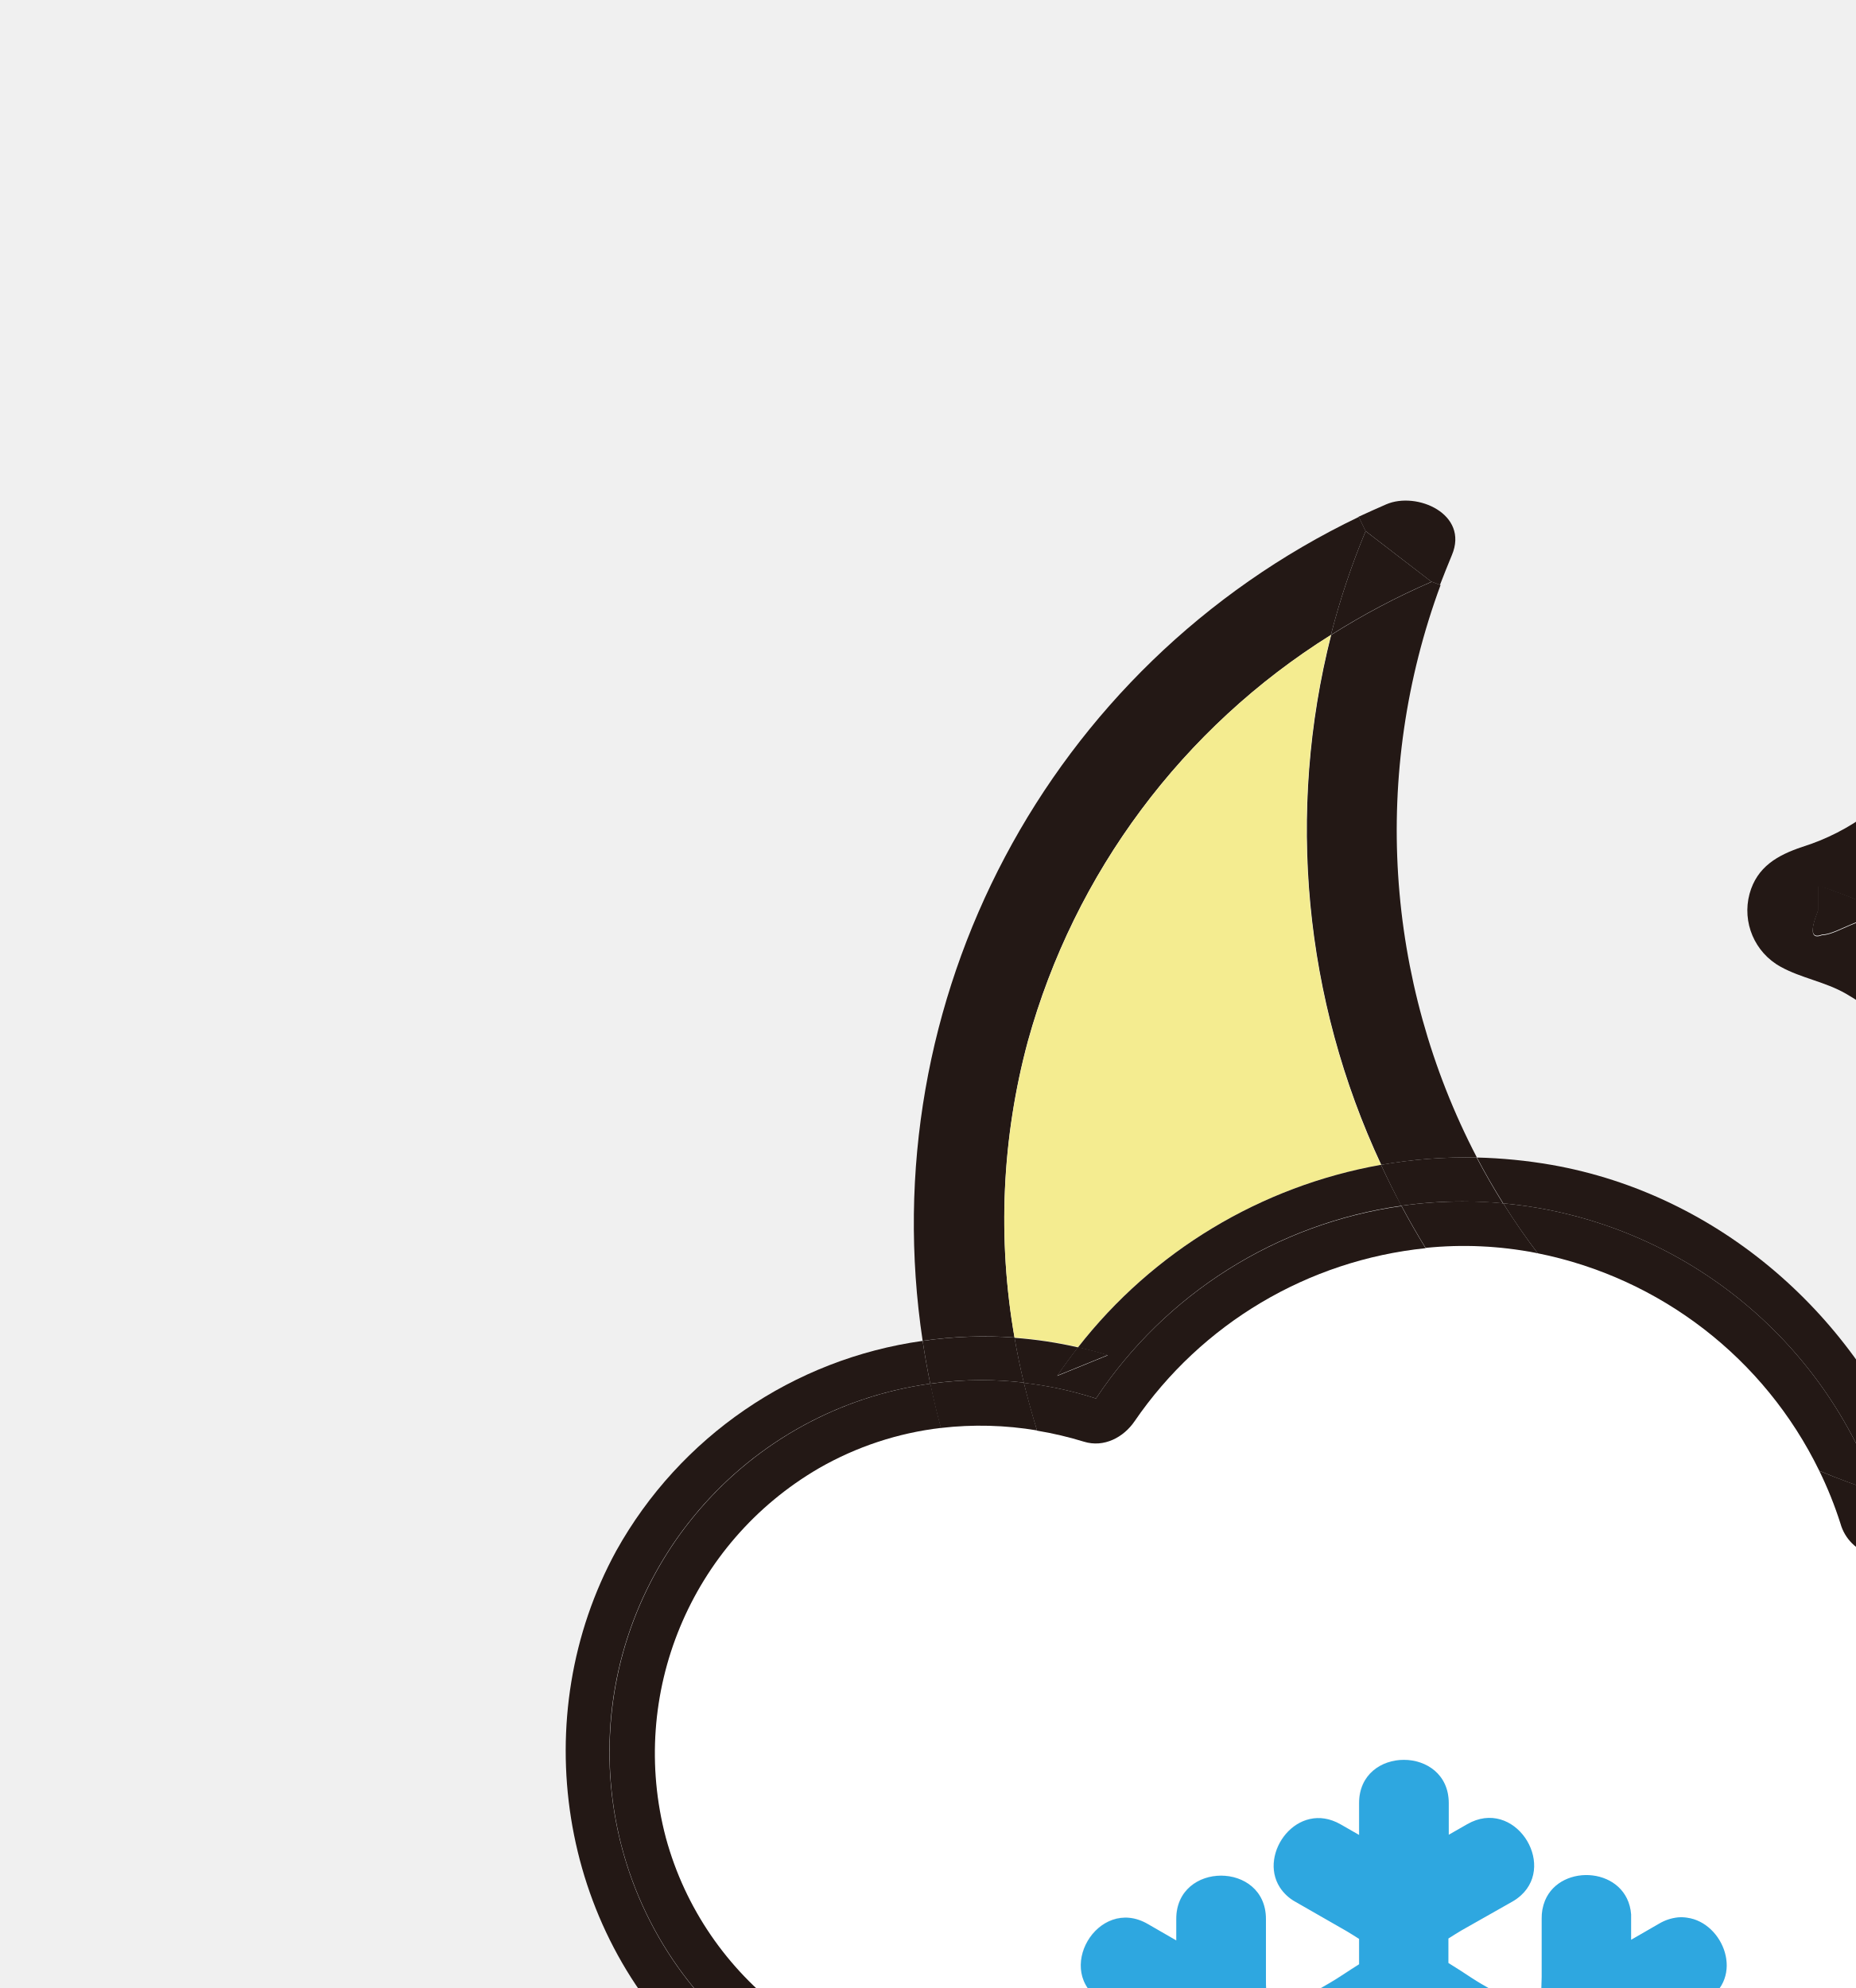
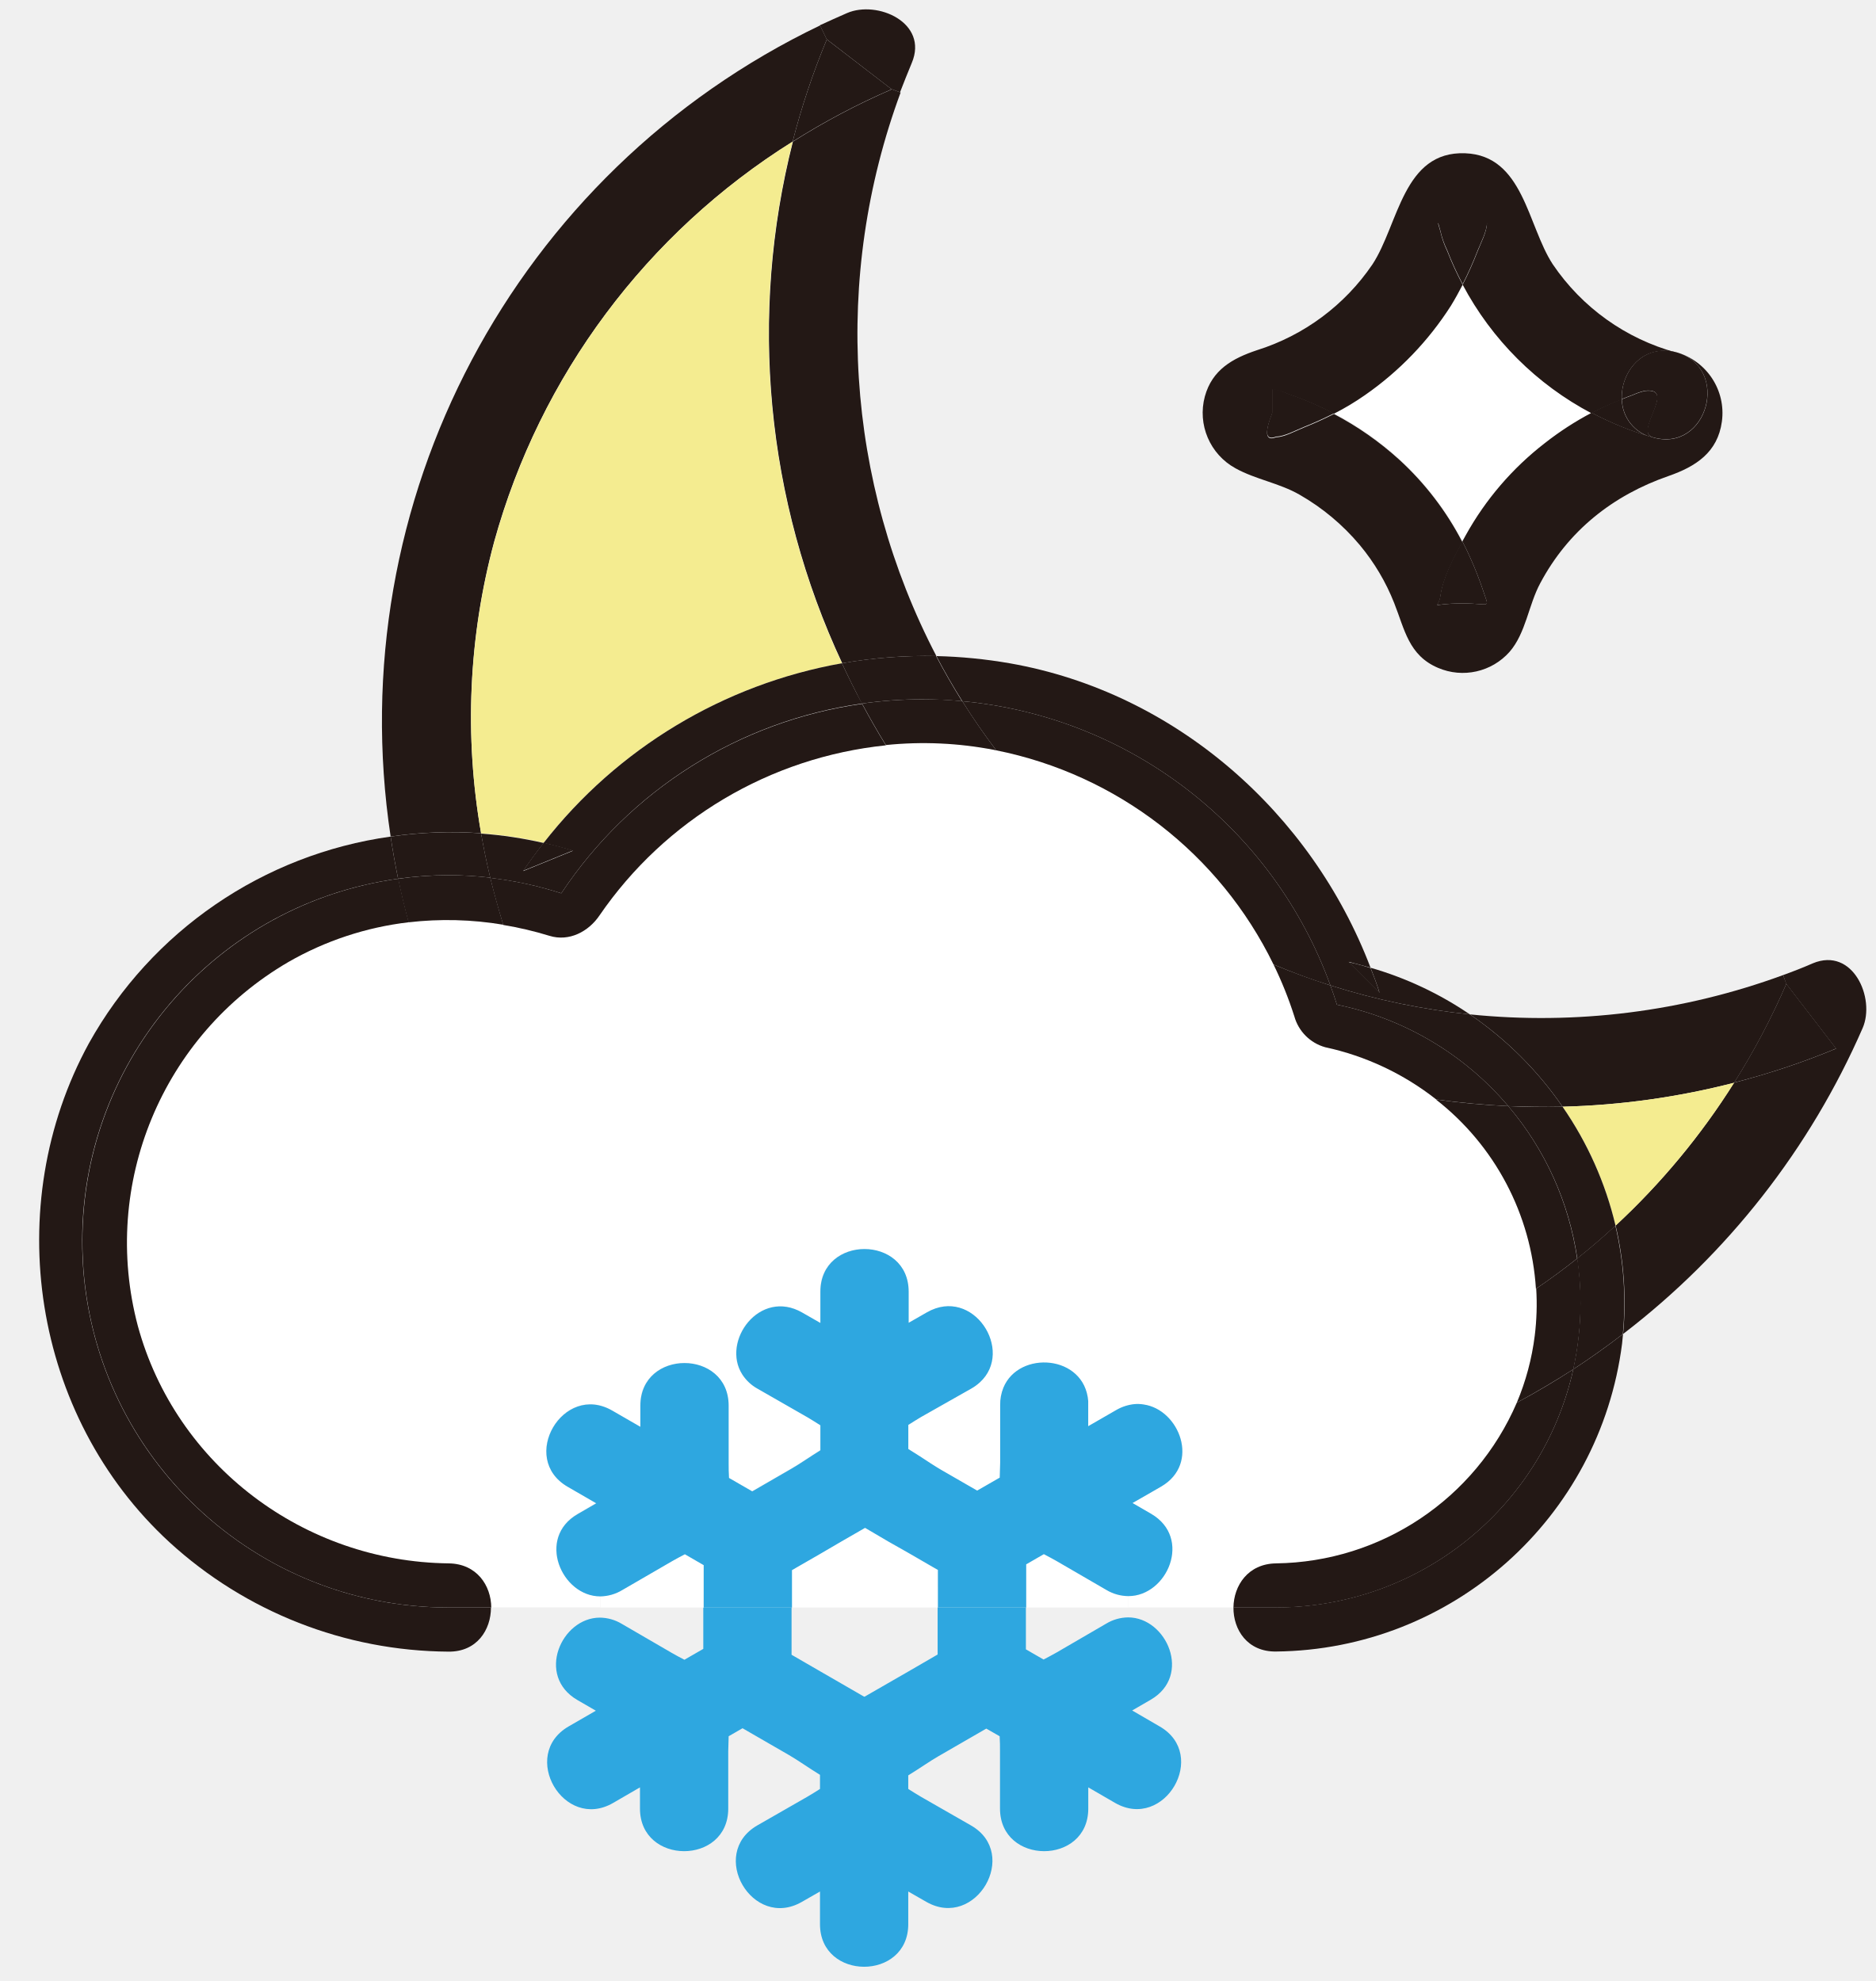
- <svg xmlns="http://www.w3.org/2000/svg">
+ <svg xmlns="http://www.w3.org/2000/svg" viewBox="88 82.17 318.72 336.7">
  <defs>
    <style>.cls-1{fill:#fff;}.cls-2{fill:#231815;}.cls-3{fill:#f4ec90;}.cls-4{fill:#2ea7e0;}</style>
  </defs>
  <g data-name="图层 1" id="图层_1">
    <path class="cls-1" d="M336.56,130.45c-.62,1.22-1.28,2.42-2,3.58a53.72,53.72,0,0,1-14.6,15.19,44.46,44.46,0,0,1-5.27,3.16,53.31,53.31,0,0,1,11.13,7.79,50.35,50.35,0,0,1,10.71,14l.59-1.07a51.17,51.17,0,0,1,13.39-15.6,51.88,51.88,0,0,1,8-5.19A52.51,52.51,0,0,1,336.56,130.45Z" />
    <path class="cls-2" d="M367.51,148.62a10.41,10.41,0,0,0-2,.68c-.64.23-1.27.48-1.9.73a6.79,6.79,0,0,0,5.3,6.51C365.56,155.63,373.1,147.95,367.51,148.62Z" />
    <path class="cls-2" d="M363.59,150c-1.07.42-2.13.87-3.18,1.35-.66.3-1.29.63-1.92,1a54.2,54.2,0,0,0,10.4,4.2A6.79,6.79,0,0,1,363.59,150Z" />
    <path class="cls-2" d="M363.59,150c.63-.25,1.26-.5,1.9-.73a10.41,10.41,0,0,1,2-.68c5.59-.67-2,7,1.38,7.91,9.3,2.66,13.27-11.81,4-14.46C367.12,140.51,363.4,145.44,363.59,150Z" />
    <path class="cls-2" d="M340.68,120h-8.31l.39,1.38a15.26,15.26,0,0,0,1.18,3.36,53.92,53.92,0,0,0,2.61,5.71,61.86,61.86,0,0,0,2.55-5.71C339.6,123.49,340.69,121.43,340.68,120Z" />
    <path class="cls-2" d="M304.17,148.22v4.15q-2,5.08.69,4c1.37,0,3.4-1.11,4.7-1.63,1.74-.7,3.44-1.46,5.1-2.32a54.23,54.23,0,0,0-7.76-3.33A10.83,10.83,0,0,0,304.17,148.22Z" />
    <path class="cls-2" d="M228.5,88.87a127.93,127.93,0,0,0-5.81,17.37,122.38,122.38,0,0,1,16.83-8.9Z" />
    <path class="cls-1" d="M276,352.4a7.38,7.38,0,0,0,3.74,1.07v1.92H262.37v-7.34c1-.58,2-1.16,3-1.73.76.4,1.5.79,2.18,1.18Z" />
    <path class="cls-1" d="M247.37,353.85v1.54H222.53V349l.74-.43,4.08-2.35,3.42-2,4.08-2.35.1-.06L239,344.2l3.32,1.92,4.18,2.42.84.48Z" />
    <path class="cls-1" d="M207.53,355.39H190v-1.91a7.4,7.4,0,0,0,3.75-1.08l8.45-4.9c.65-.38,1.4-.77,2.18-1.18l3.2,1.85Z" />
    <path class="cls-1" d="M304.41,246.1a65.19,65.19,0,0,1,3.54,8.82,7.54,7.54,0,0,0,5.24,5.24A46.29,46.29,0,0,1,332.06,269a44.35,44.35,0,0,1,17,32.18,43.61,43.61,0,0,1-.25,8,43,43,0,0,1-3.05,11.39,45.18,45.18,0,0,1-40.91,27.31c-4.78.07-7.19,3.78-7.24,7.5H279.74v-1.92c6.58,0,10.91-9.91,3.83-14l-3.14-1.82,3-1.72,1.87-1.08c6.75-3.9,3.12-13.11-3-13.95a6.16,6.16,0,0,0-1.55,0,7.7,7.7,0,0,0-3.07,1l-4.77,2.75c0-1.19,0-2.39,0-3.59,0-.24,0-.46,0-.68-.63-7.9-11.78-8.67-14.41-2.28a7.59,7.59,0,0,0-.55,3q0,4.88,0,9.77c0,.74,0,1.56-.07,2.42v.1L254,335.54,247.84,332c-1-.61-2.24-1.41-3.51-2.24-.64-.43-1.31-.85-2-1.26v-4.1c.76-.48,1.5-.95,2.18-1.35l8.48-4.86a8.06,8.06,0,0,0,1.45-1.05c5.91-5.39-1.18-16.4-9-11.9L242.35,307v-5.32c0-9.65-15-9.67-15,0V307l-3.09-1.77c-7.22-4.14-13.82,4.89-10.16,10.55a7.28,7.28,0,0,0,2.59,2.4l8.48,4.86c.68.4,1.41.86,2.18,1.35v4.25c-1.77,1.1-3.45,2.28-4.87,3.1l-6.71,3.88-3.95-2.28c0-.88-.06-1.73-.06-2.51q0-4.89,0-9.77c0-9.66-15-9.67-15,0,0,1.2,0,2.4,0,3.59L192,321.88c-8.37-4.84-15.94,8.12-7.57,12.95l4.84,2.8-3.14,1.82c-7.07,4.1-2.74,14,3.82,14v1.91H171.43c0-3.72-2.44-7.44-7.24-7.5-24.5-.27-46.36-16.59-52.83-40.4A55.21,55.21,0,0,1,137,245.68a53.49,53.49,0,0,1,20.47-6.76,57.21,57.21,0,0,1,16.1.41,60.13,60.13,0,0,1,7.86,1.85c3.34,1,6.63-.73,8.47-3.44a67.39,67.39,0,0,1,48.69-28.94,63,63,0,0,1,18.46.84c.1,0,.19,0,.29.06A67.07,67.07,0,0,1,304.41,246.1Z" />
    <path class="cls-2" d="M400,260.4q-4.23-5.52-8.47-11L391,247.9c1.69-.61,3.38-1.27,5.05-2,6.81-2.84,10.67,5.93,8.47,11a131.89,131.89,0,0,1-40.71,52,57.25,57.25,0,0,0-1.27-18.43,120.86,120.86,0,0,0,20.14-24.29A127.53,127.53,0,0,0,400,260.4Z" />
    <path class="cls-2" d="M391.55,249.38q4.25,5.51,8.47,11a127.53,127.53,0,0,1-17.35,5.8A122.08,122.08,0,0,0,391.55,249.38Z" />
    <path class="cls-2" d="M391,247.9l.56,1.48a122.08,122.08,0,0,1-8.88,16.82,129.79,129.79,0,0,1-29.15,4.07,60.56,60.56,0,0,0-15.75-15.69A119.29,119.29,0,0,0,391,247.9Z" />
    <path class="cls-3" d="M362.53,290.49a59.53,59.53,0,0,0-9-20.22,129.79,129.79,0,0,0,29.15-4.07A120.86,120.86,0,0,1,362.53,290.49Z" />
    <path class="cls-2" d="M355.35,314.9q4.33-2.82,8.45-6c-.06.54-.1,1.09-.16,1.63a59.91,59.91,0,0,1-58.8,52.34c-4.87.07-7.28-3.71-7.24-7.5h7.24A51.76,51.76,0,0,0,355.35,314.9Z" />
    <path class="cls-2" d="M356,296.07q3.36-2.67,6.5-5.58a57.25,57.25,0,0,1,1.27,18.43q-4.11,3.15-8.45,6a52.15,52.15,0,0,0,1.24-11.26A51.2,51.2,0,0,0,356,296.07Z" />
    <path class="cls-2" d="M362.53,290.49q-3.15,2.91-6.5,5.58a51.49,51.49,0,0,0-11.73-25.9c3.07.14,6.15.17,9.22.1A59.53,59.53,0,0,1,362.53,290.49Z" />
    <path class="cls-2" d="M356.59,303.64a52.15,52.15,0,0,1-1.24,11.26q-4.68,3-9.6,5.68a43,43,0,0,0,3.05-11.39,43.61,43.61,0,0,0,.25-8q3.58-2.44,7-5.15A51.2,51.2,0,0,1,356.59,303.64Z" />
    <path class="cls-2" d="M345.75,320.58q4.92-2.64,9.6-5.68a51.76,51.76,0,0,1-50.51,40.49H297.6c.05-3.72,2.46-7.43,7.24-7.5A45.18,45.18,0,0,0,345.75,320.58Z" />
    <path class="cls-2" d="M344.3,270.17A51.49,51.49,0,0,1,356,296.07q-3.39,2.7-7,5.15a44.35,44.35,0,0,0-17-32.18Q338.15,269.9,344.3,270.17Z" />
    <path class="cls-2" d="M337.77,254.58a60.56,60.56,0,0,1,15.75,15.69c-3.07.07-6.15,0-9.22-.1a51.76,51.76,0,0,0-29.12-17.24c-.34-1.11-.71-2.2-1.11-3.28A118.31,118.31,0,0,0,337.77,254.58Z" />
    <path class="cls-2" d="M336.53,184.73c4.85,0,4.52,1,3.54-2.06a60.49,60.49,0,0,0-2.26-5.77c-.4-.92-.85-1.82-1.31-2.72l.59-1.07a51.08,51.08,0,0,1,13.39-15.6,52.13,52.13,0,0,1,8-5.19,54.49,54.49,0,0,0,10.41,4.2c9.29,2.67,13.26-11.8,4-14.46a10.71,10.71,0,0,1,7.71,11.75c-.71,5.27-4.46,7.66-9.08,9.27-9.45,3.28-17.06,9.31-21.79,18.22-2,3.71-2.43,8.45-5.21,11.66a10.64,10.64,0,0,1-12.16,2.72c-5-2.13-5.66-6.52-7.44-11a36,36,0,0,0-5.86-9.88,37.92,37.92,0,0,0-10.21-8.54c-3.48-2-7.46-2.59-10.91-4.5a10.74,10.74,0,0,1-5.2-12.21c1.25-4.54,4.71-6.47,8.83-7.85a37.2,37.2,0,0,0,19.66-14.61c4.45-6.8,5.18-19.28,15.76-18.87,9.9.39,10.56,12.28,14.87,18.87a37.06,37.06,0,0,0,21,15c-5.76-1.55-9.48,3.37-9.28,8-1.07.42-2.14.87-3.18,1.34-.66.3-1.29.63-1.93,1a52.53,52.53,0,0,1-21.92-21.87,62.06,62.06,0,0,0,2.55-5.71c.49-1.26,1.58-3.32,1.57-4.73h-8.31c.13.46.27.92.4,1.38a15.49,15.49,0,0,0,1.17,3.35,53.73,53.73,0,0,0,2.62,5.71c-.63,1.22-1.29,2.42-2,3.58a53.66,53.66,0,0,1-14.61,15.19,44,44,0,0,1-5.27,3.16,53.8,53.8,0,0,0-7.76-3.33,10.45,10.45,0,0,0-2.74-.83v4.15q-2,5.08.69,4c1.38,0,3.4-1.12,4.71-1.64,1.73-.69,3.44-1.46,5.1-2.31a53.32,53.32,0,0,1,11.13,7.79,50.41,50.41,0,0,1,10.71,14c-1.54,2.8-3.32,6.16-3.73,9.17C332.42,185.88,330.63,184.73,336.53,184.73Z" />
    <path class="cls-2" d="M340.07,182.67c1,3.07,1.31,2.06-3.54,2.06-5.9,0-4.11,1.15-3.76-1.38.41-3,2.19-6.37,3.73-9.17.46.9.91,1.8,1.31,2.72A60.49,60.49,0,0,1,340.07,182.67Z" />
    <path class="cls-2" d="M315.18,252.93a51.76,51.76,0,0,1,29.12,17.24q-6.15-.29-12.24-1.13a46.29,46.29,0,0,0-18.87-8.88,7.54,7.54,0,0,1-5.24-5.24,65.19,65.19,0,0,0-3.54-8.82c3.17,1.33,6.4,2.51,9.66,3.55C314.47,250.73,314.84,251.82,315.18,252.93Z" />
    <path class="cls-2" d="M322.42,250.94l-5.24-5.24c1.26.27,2.5.6,3.72,1C321.44,248.06,322,249.49,322.42,250.94Z" />
    <path class="cls-2" d="M320.9,246.65a58.81,58.81,0,0,1,16.87,7.93,118.31,118.31,0,0,1-23.7-4.93,73.73,73.73,0,0,0-62.54-48.3q-2.36-3.76-4.41-7.67a84.38,84.38,0,0,1,12.49,1.23c28.13,4.95,51.25,25.4,61.29,51.74-1.22-.35-2.46-.68-3.72-1l5.24,5.24C322,249.49,321.44,248.06,320.9,246.65Z" />
    <path class="cls-2" d="M314.07,249.65c-3.26-1-6.49-2.22-9.66-3.55a67.07,67.07,0,0,0-47.12-36.4c-2.05-2.72-4-5.5-5.76-8.35A73.73,73.73,0,0,1,314.07,249.65Z" />
    <path class="cls-4" d="M282.32,320.88c6.07.84,9.7,10.05,3,13.95l-1.87,1.08-3,1.72,3.14,1.82c7.08,4.11,2.75,14-3.83,14A7.38,7.38,0,0,1,276,352.4l-8.44-4.9c-.68-.39-1.42-.78-2.18-1.18-1,.57-2,1.15-3,1.73v7.34h-15V349l-.84-.48-4.18-2.42L239,344.2,235,341.85l-.1.06-4.08,2.35-3.42,2-4.08,2.35-.74.43v6.37h-15v-7.22l-3.2-1.85c-.78.41-1.53.8-2.18,1.18l-8.45,4.9a7.4,7.4,0,0,1-3.75,1.08c-6.56,0-10.89-9.93-3.82-14l3.14-1.82-4.84-2.8c-8.37-4.83-.8-17.79,7.57-12.95l4.77,2.75c0-1.19,0-2.39,0-3.59,0-9.67,15-9.66,15,0q0,4.88,0,9.77c0,.78,0,1.63.06,2.51l3.95,2.28,6.71-3.88c1.42-.82,3.1-2,4.87-3.1v-4.25c-.77-.49-1.5-.95-2.18-1.35l-8.48-4.86a7.28,7.28,0,0,1-2.59-2.4c-3.66-5.66,2.94-14.69,10.16-10.55l3.09,1.77v-5.32c0-9.67,15-9.65,15,0V307l3.09-1.77c7.84-4.5,14.93,6.51,9,11.9a8.06,8.06,0,0,1-1.45,1.05L244.53,323c-.68.4-1.42.87-2.18,1.35v4.1c.67.41,1.34.83,2,1.26,1.27.83,2.46,1.63,3.51,2.24l6.19,3.57,3.84-2.21v-.1c0-.86.07-1.68.07-2.42q0-4.89,0-9.77a7.59,7.59,0,0,1,.55-3c2.63-6.39,13.78-5.62,14.41,2.28,0,.22,0,.44,0,.68,0,1.2,0,2.4,0,3.59l4.77-2.75a7.7,7.7,0,0,1,3.07-1A6.16,6.16,0,0,1,282.32,320.88Z" />
    <path class="cls-4" d="M285.07,375.61c8.37,4.83.81,17.79-7.57,13l-4.57-2.65c0,1.2,0,2.4,0,3.6,0,9.67-15,9.65-15,0,0-3.26,0-6.51,0-9.77,0-.79,0-1.64-.06-2.52l-2.27-1.3-8.19,4.73c-1.47.85-3.22,2.09-5.07,3.22v2.31c.77.48,1.5.95,2.18,1.34l8.48,4.86c8.38,4.81.81,17.77-7.57,13l-3.09-1.77v5.55c0,9.66-15,9.65-15,0v-5.55l-3.09,1.77c-8.39,4.81-15.94-8.15-7.57-13l8.48-4.86c.68-.39,1.42-.86,2.18-1.34v-2.4c-1.94-1.19-3.77-2.5-5.3-3.38l-7.86-4.54-2.36,1.36c0,.9-.07,1.75-.07,2.52,0,3.26,0,6.51,0,9.77,0,9.67-15,9.65-15,0,0-1.2,0-2.4,0-3.6l-4.57,2.65c-8.38,4.84-15.93-8.13-7.57-13l4.64-2.68-3.14-1.82c-7.07-4.11-2.74-14,3.83-14a7.35,7.35,0,0,1,3.74,1.07l8.45,4.91c.67.39,1.41.78,2.17,1.18l3.21-1.85v-7h15v8l4.82,2.79,1.84,1.06,5.66,3.27.1,0,5.66-3.26,1.74-1,5-2.9v-8h15v7.12l3,1.73c.78-.41,1.53-.8,2.19-1.18l8.44-4.91a7.35,7.35,0,0,1,3.74-1.07c6.57,0,10.9,9.92,3.83,14l-3.14,1.82Z" />
    <path class="cls-2" d="M251.53,201.35c1.78,2.85,3.71,5.63,5.76,8.35-.1,0-.19,0-.29-.06a63,63,0,0,0-18.46-.84c-1.43-2.31-2.77-4.67-4.05-7.05a74.12,74.12,0,0,1,10.27-.72Q248.18,201,251.53,201.35Z" />
    <path class="cls-2" d="M231.07,194.9a82.4,82.4,0,0,1,16-1.22q2.06,3.9,4.41,7.67-3.35-.32-6.77-.32a74.12,74.12,0,0,0-10.27.72C233.28,199.5,232.14,197.21,231.07,194.9Z" />
    <path class="cls-2" d="M247.12,193.68a82.4,82.4,0,0,0-16,1.22,132.43,132.43,0,0,1-8.38-88.66,122.7,122.7,0,0,1,16.83-8.9l1.47.55A118.43,118.43,0,0,0,247.12,193.68Z" />
    <path class="cls-2" d="M231.94,84.39c5.14-2.22,13.88,1.63,11,8.47-.7,1.67-1.35,3.34-2,5l-1.47-.55-11-8.47-1.14-2.38C228.87,85.75,230.4,85.06,231.94,84.39Z" />
    <path class="cls-2" d="M183.38,234a73.69,73.69,0,0,1,51.11-32.2c1.28,2.38,2.62,4.74,4.05,7.05a67.39,67.39,0,0,0-48.69,28.94c-1.84,2.71-5.13,4.47-8.47,3.44a60.13,60.13,0,0,0-7.86-1.85q-1.24-4-2.21-8A62,62,0,0,1,183.38,234Z" />
    <path class="cls-2" d="M227.36,86.49l1.14,2.38a126.92,126.92,0,0,0-5.81,17.37,117,117,0,0,0-50.72,68,114.59,114.59,0,0,0-2.22,49.55,71.7,71.7,0,0,0-15.37.56,131.17,131.17,0,0,1,73-137.87Z" />
    <path class="cls-3" d="M222.69,106.24a132.43,132.43,0,0,0,8.38,88.66,82.66,82.66,0,0,0-50.68,30.5,70.48,70.48,0,0,0-10.64-1.6A114.59,114.59,0,0,1,172,174.25,117,117,0,0,1,222.69,106.24Z" />
    <path class="cls-2" d="M185.37,226.72l-8.47,3.45c1.11-1.64,2.28-3.23,3.49-4.77C182.06,225.78,183.72,226.21,185.37,226.72Z" />
    <path class="cls-2" d="M231.07,194.9c1.07,2.31,2.21,4.6,3.42,6.85A73.69,73.69,0,0,0,183.38,234a62,62,0,0,0-12.07-2.61q-.9-3.75-1.56-7.54a70.48,70.48,0,0,1,10.64,1.6c-1.21,1.54-2.38,3.13-3.49,4.77l8.47-3.45c-1.65-.51-3.31-.94-5-1.32A82.66,82.66,0,0,1,231.07,194.9Z" />
    <path class="cls-2" d="M164.19,230.92a62,62,0,0,1,7.12.42q1,4,2.21,8a57.21,57.21,0,0,0-16.1-.41q-1-3.66-1.77-7.4A63.46,63.46,0,0,1,164.19,230.92Z" />
    <path class="cls-2" d="M169.75,223.8q.66,3.79,1.56,7.54a62,62,0,0,0-7.12-.42,63.46,63.46,0,0,0-8.54.6q-.73-3.56-1.27-7.16A71.7,71.7,0,0,1,169.75,223.8Z" />
    <path class="cls-2" d="M102,293.16a62.25,62.25,0,0,1,53.69-61.64q.78,3.73,1.77,7.4A53.49,53.49,0,0,0,137,245.68a55.21,55.21,0,0,0-25.59,61.81c6.47,23.81,28.33,40.13,52.83,40.4,4.8.06,7.21,3.78,7.24,7.5h-7.24A62.23,62.23,0,0,1,102,293.16Z" />
    <path class="cls-2" d="M154.38,224.36q.54,3.6,1.27,7.16a62.23,62.23,0,0,0,8.54,123.87h7.24c0,3.78-2.37,7.56-7.24,7.5a70.85,70.85,0,0,1-47.41-18.61C93.49,322.86,88,287.14,103.11,259.49A69.76,69.76,0,0,1,154.38,224.36Z" />
  </g>
</svg>
